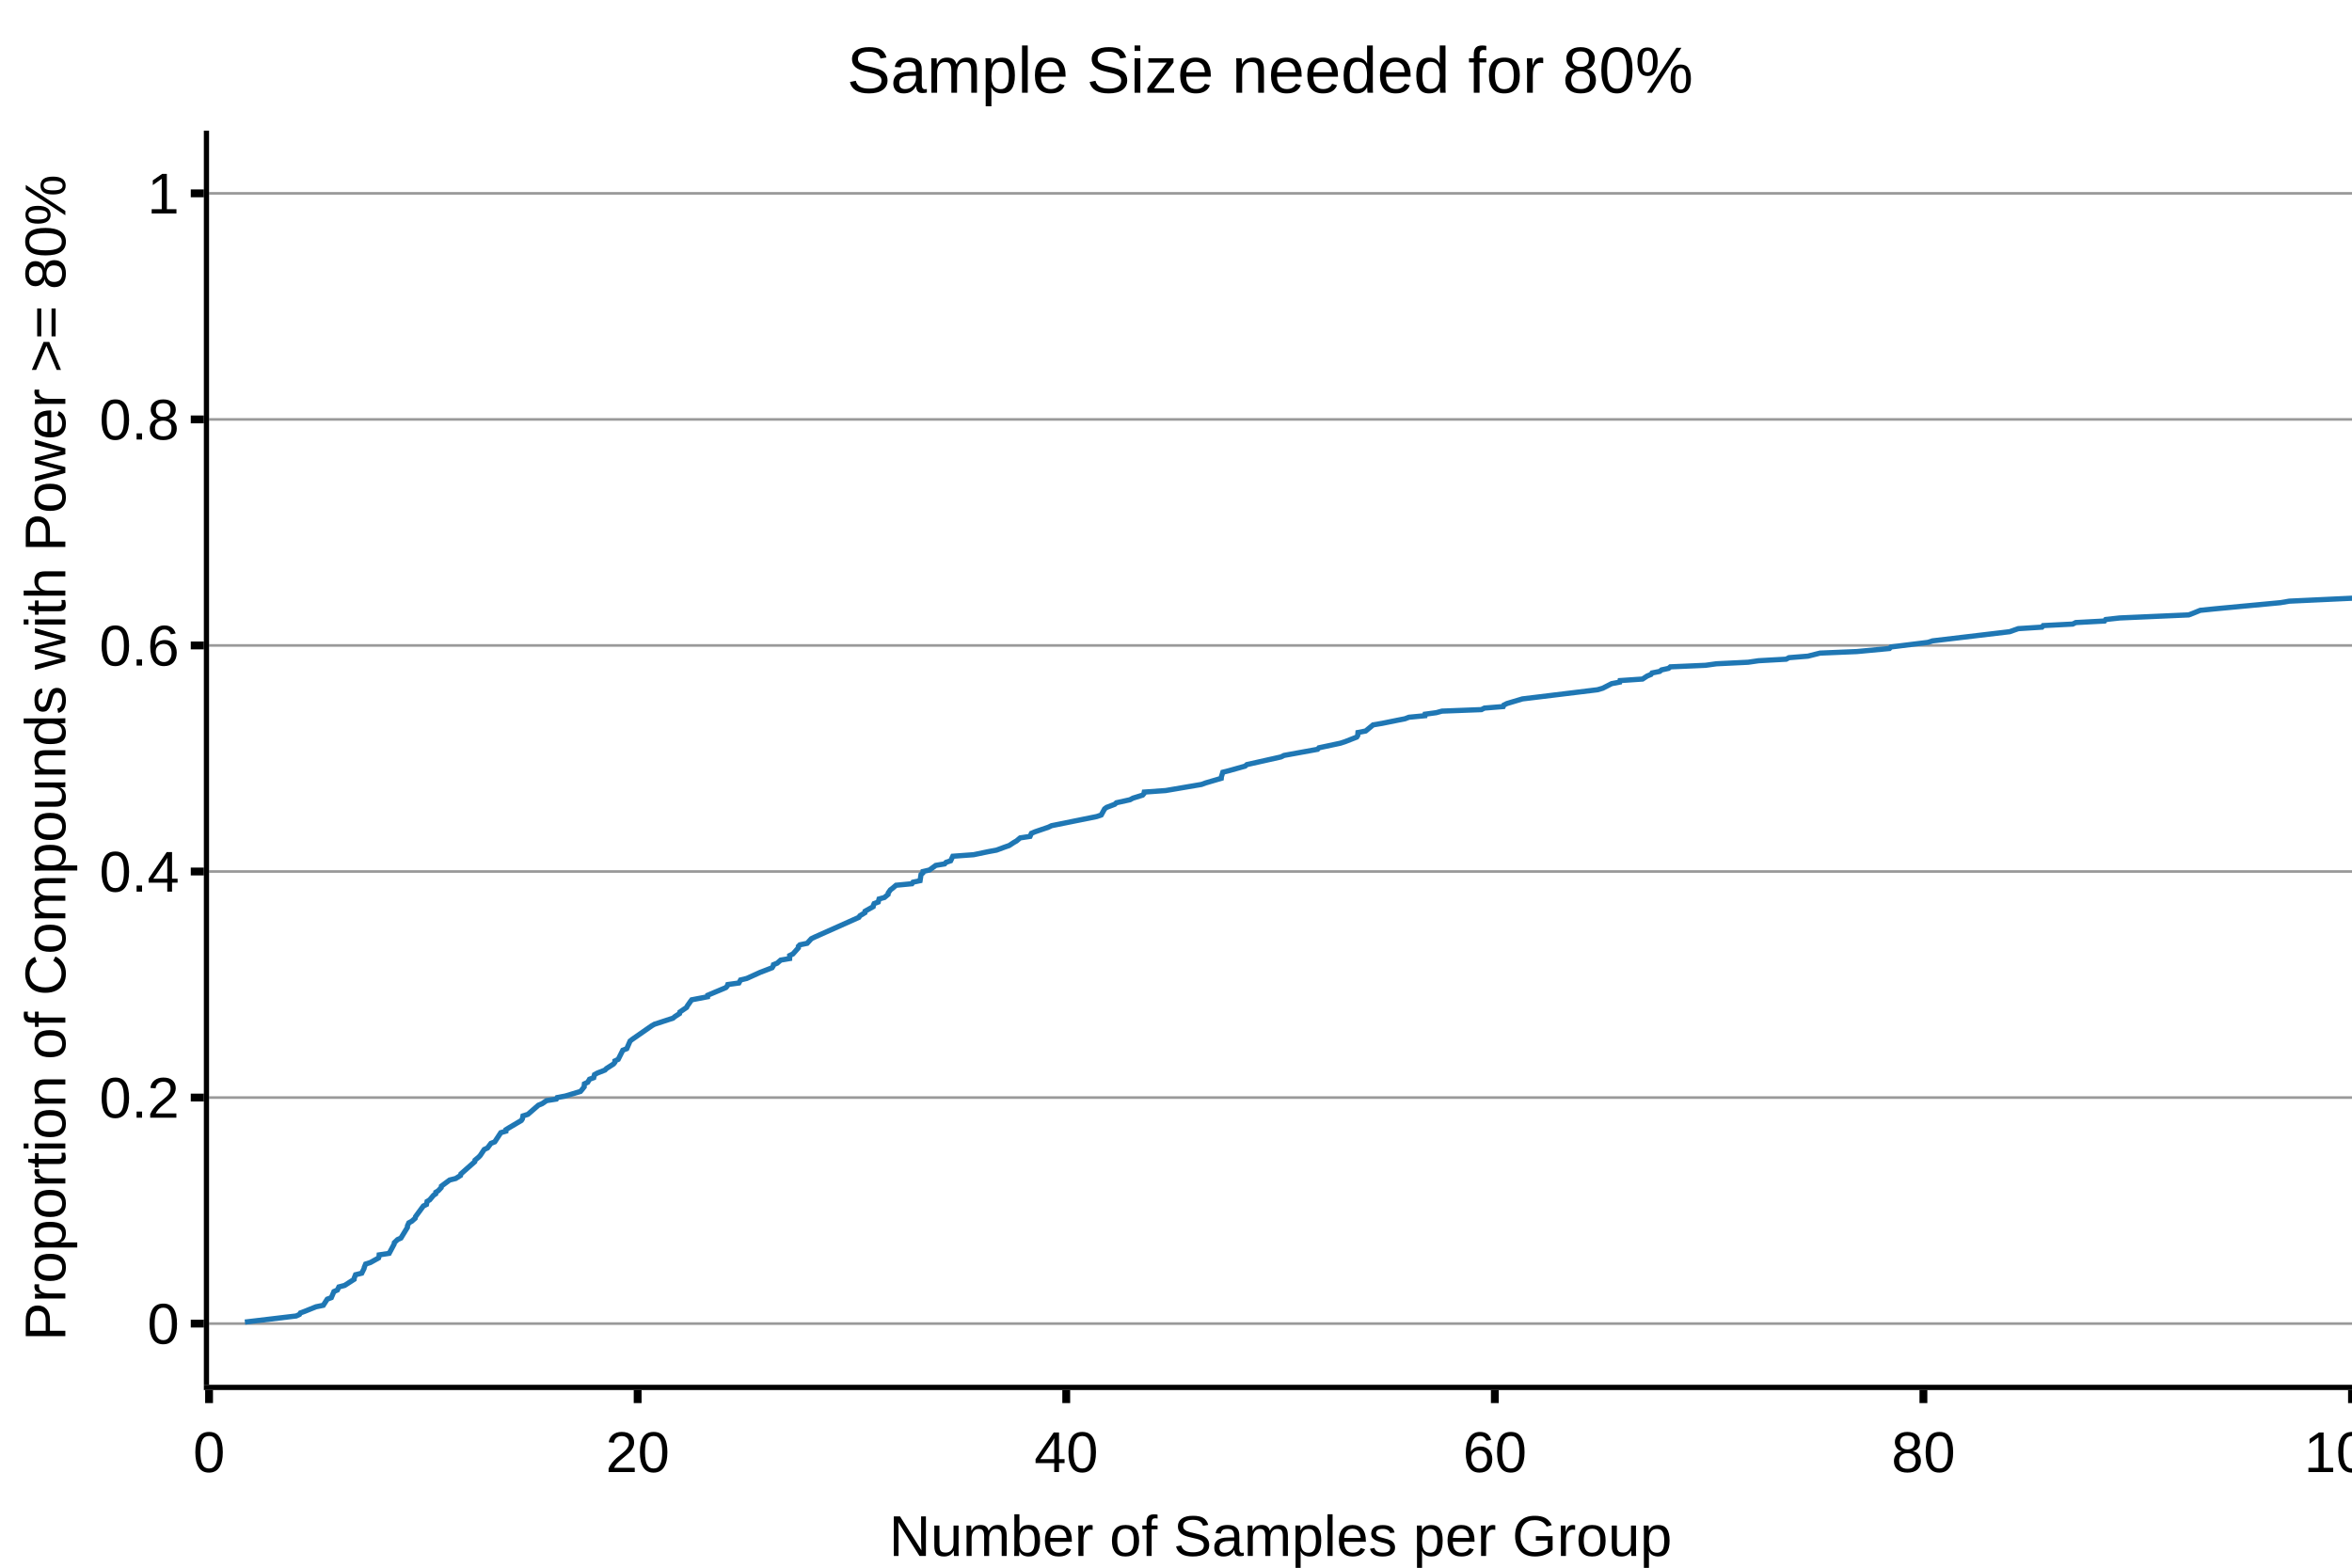
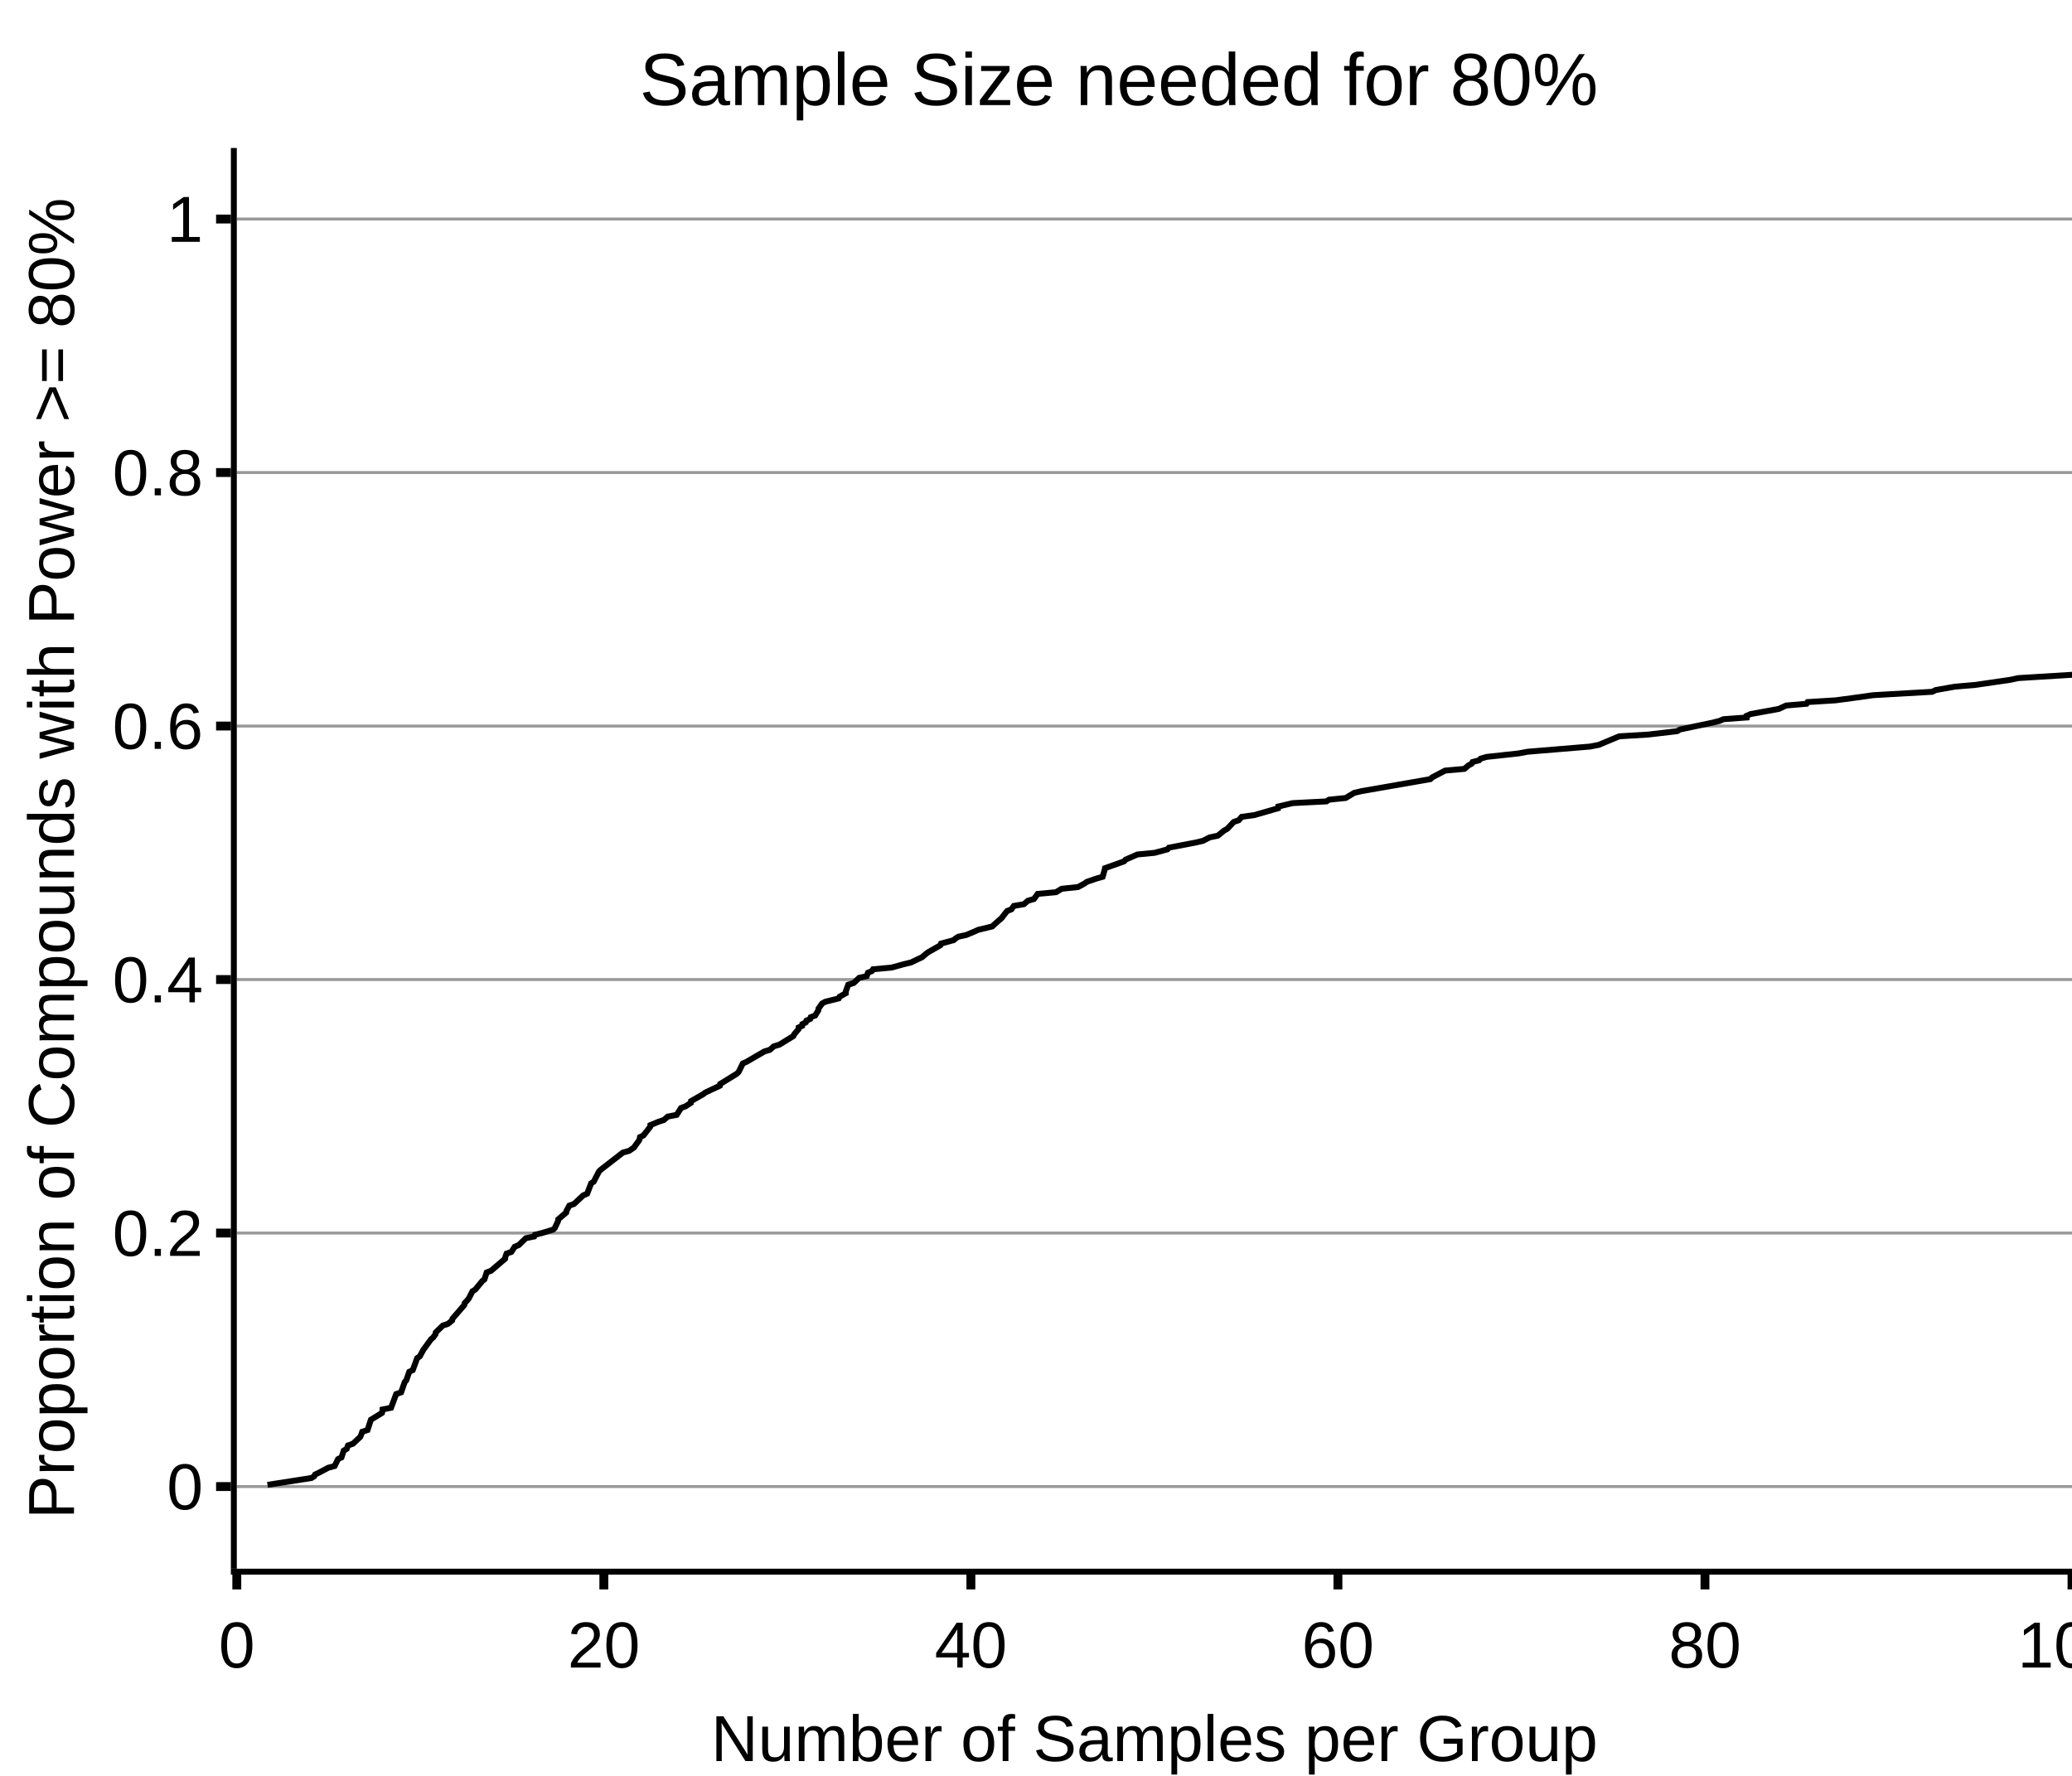
- <svg xmlns="http://www.w3.org/2000/svg" class="main-svg" width="900" height="600" style="" viewBox="0 0 900 600">
-   <rect x="0" y="0" width="900" height="600" style="fill: rgb(255, 255, 255); fill-opacity: 1;" />
-   <defs id="defs-88be37">
+ <svg xmlns="http://www.w3.org/2000/svg" class="main-svg" width="700" height="600" style="" viewBox="0 0 700 600">
+   <rect x="0" y="0" width="700" height="600" style="fill: rgb(255, 255, 255); fill-opacity: 1;" />
+   <defs id="defs-c10e5f">
    <g class="clips">
-       <clipPath id="clip88be37xyplot" class="plotclip">
-         <rect width="820" height="480" />
+       <clipPath id="clipc10e5fxyplot" class="plotclip">
+         <rect width="620" height="480" />
      </clipPath>
-       <clipPath class="axesclip" id="clip88be37x">
-         <rect x="80" y="0" width="820" height="600" />
+       <clipPath class="axesclip" id="clipc10e5fx">
+         <rect x="80" y="0" width="620" height="600" />
      </clipPath>
-       <clipPath class="axesclip" id="clip88be37y">
-         <rect x="0" y="50" width="900" height="480" />
+       <clipPath class="axesclip" id="clipc10e5fy">
+         <rect x="0" y="50" width="700" height="480" />
      </clipPath>
-       <clipPath class="axesclip" id="clip88be37xy">
-         <rect x="80" y="50" width="820" height="480" />
+       <clipPath class="axesclip" id="clipc10e5fxy">
+         <rect x="80" y="50" width="620" height="480" />
      </clipPath>
    </g>
    <g class="gradients" />
  </defs>
  <g class="bglayer" />
  <g class="layer-below">
    <g class="imagelayer" />
    <g class="shapelayer" />
  </g>
  <g class="cartesianlayer">
    <g class="subplot xy">
      <g class="layer-subplot">
        <g class="shapelayer" />
        <g class="imagelayer" />
      </g>
      <g class="gridlayer">
        <g class="x" />
        <g class="y">
-           <path class="ygrid crisp" transform="translate(0,506.58)" d="M80,0h820" style="stroke: rgb(153, 153, 153); stroke-opacity: 1; stroke-width: 1px;" />
-           <path class="ygrid crisp" transform="translate(0,420.07)" d="M80,0h820" style="stroke: rgb(153, 153, 153); stroke-opacity: 1; stroke-width: 1px;" />
-           <path class="ygrid crisp" transform="translate(0,333.55)" d="M80,0h820" style="stroke: rgb(153, 153, 153); stroke-opacity: 1; stroke-width: 1px;" />
-           <path class="ygrid crisp" transform="translate(0,247.03)" d="M80,0h820" style="stroke: rgb(153, 153, 153); stroke-opacity: 1; stroke-width: 1px;" />
-           <path class="ygrid crisp" transform="translate(0,160.52)" d="M80,0h820" style="stroke: rgb(153, 153, 153); stroke-opacity: 1; stroke-width: 1px;" />
-           <path class="ygrid crisp" transform="translate(0,74)" d="M80,0h820" style="stroke: rgb(153, 153, 153); stroke-opacity: 1; stroke-width: 1px;" />
+           <path class="ygrid crisp" transform="translate(0,502.25)" d="M80,0h620" style="stroke: rgb(153, 153, 153); stroke-opacity: 1; stroke-width: 1px;" />
+           <path class="ygrid crisp" transform="translate(0,416.6)" d="M80,0h620" style="stroke: rgb(153, 153, 153); stroke-opacity: 1; stroke-width: 1px;" />
+           <path class="ygrid crisp" transform="translate(0,330.95)" d="M80,0h620" style="stroke: rgb(153, 153, 153); stroke-opacity: 1; stroke-width: 1px;" />
+           <path class="ygrid crisp" transform="translate(0,245.3)" d="M80,0h620" style="stroke: rgb(153, 153, 153); stroke-opacity: 1; stroke-width: 1px;" />
+           <path class="ygrid crisp" transform="translate(0,159.65)" d="M80,0h620" style="stroke: rgb(153, 153, 153); stroke-opacity: 1; stroke-width: 1px;" />
+           <path class="ygrid crisp" transform="translate(0,74)" d="M80,0h620" style="stroke: rgb(153, 153, 153); stroke-opacity: 1; stroke-width: 1px;" />
        </g>
      </g>
      <g class="zerolinelayer" />
      <path class="xlines-below" />
      <path class="ylines-below" />
      <g class="overlines-below" />
      <g class="xaxislayer-below" />
      <g class="yaxislayer-below" />
      <g class="overaxes-below" />
-       <g class="plot" transform="translate(80, 50)" clip-path="url('#clip88be37xyplot')">
+       <g class="plot" transform="translate(80, 50)" clip-path="url('#clipc10e5fxyplot')">
        <g class="scatterlayer mlayer">
-           <g class="trace scatter traceca6683" style="stroke-miterlimit: 2; opacity: 1;">
+           <g class="trace scatter trace83bb63" style="stroke-miterlimit: 2; opacity: 1;">
+             <g class="fills" />
+             <g class="errorbars" />
+             <g class="lines" />
+             <g class="points">
+               <path class="point" transform="translate(0,452.25)" d="M3,0A3,3 0 1,1 0,-3A3,3 0 0,1 3,0Z" style="opacity: 1; stroke-width: 0px; fill: rgb(0, 0, 0); fill-opacity: 0;" />
+             </g>
+             <g class="text" />
+           </g>
+           <g class="trace scatter trace77f80f" style="stroke-miterlimit: 2; opacity: 1;">
            <g class="fills" />
            <g class="errorbars" />
            <g class="lines">
-               <path class="js-line" d="M13.72,456L33.35,453.66L34.59,453.08L34.96,452.49L36.55,451.91L40.91,450.15L43.71,449.57L45.22,447.23L46.78,446.65L47.78,444.31L49.11,443.72L49.67,442.55L51.88,441.97L55.51,439.63L55.58,439.05L56.05,437.88L58.42,437.29L59.29,435.54L59.42,434.96L59.91,433.79L61.74,433.2L64.87,431.45L65.04,430.86L65.09,430.28L68.92,429.69L70.8,426.19L70.9,425.6L72.12,424.43L73.41,423.85L75.9,419.76L75.92,419.17L76.45,418L77.55,417.42L78.87,416.25L79,415.66L82,411.57L83.2,410.99L83.42,409.82L84.41,409.23L85.89,407.48L86.72,406.9L86.77,406.31L87.71,405.73L88.81,404.56L88.9,403.97L92.06,401.63L94.36,401.05L96.23,399.88L96.36,399.3L101.66,394.62L101.76,394.04L103.16,392.87L103.73,392.28L105.29,389.94L106.54,389.36L107.86,387.6L109.32,387.02L111.63,383.51L113.58,382.93L113.62,382.34L114.56,381.76L119.49,378.84L119.88,378.25L120.12,377.08L121.98,376.5L126.03,372.99L127.44,372.41L129.15,371.24L132.88,370.65L133.21,370.07L136.32,369.48L142.11,367.73L142.62,367.14L143.54,365.98L143.56,365.39L143.63,364.81L144.89,364.22L145.59,363.05L147.19,362.47L147.48,361.3L148.55,360.71L151.48,359.55L152.06,358.96L154.78,357.21L155.25,356.62L155.29,356.04L156.56,355.45L158.32,351.95L159.83,351.36L161.1,348.44L161.84,347.85L169.4,342.59L170.42,342.01L177.55,339.67L178.23,339.09L180.03,337.92L180.15,337.33L182.73,335.58L183.01,334.99L184.24,333.24L184.69,332.65L190.76,331.49L190.82,330.9L197.76,327.98L198.27,327.39L198.49,326.81L202.74,326.22L203.37,325.06L205.78,324.47L210.92,322.13L212.46,321.55L215.46,320.38L215.83,319.79L215.97,319.21L217.4,318.63L218.73,317.46L222.15,316.87L222.17,315.7L223.4,315.12L225.49,312.78L225.51,312.19L226.09,311.61L228.86,311.03L230.46,309.27L231.65,308.69L248.67,301.09L249.03,300.5L250.95,299.33L251.02,298.75L254.13,297L254.24,296.41L254.49,295.83L256.06,295.24L256.37,294.07L258.43,293.49L259.83,292.32L259.9,291.73L260.72,290.57L261.51,289.98L262.88,288.81L268.96,288.23L269.36,287.64L272.07,287.06L272.43,284.72L273.11,284.14L273.19,283.55L275.66,282.97L278.08,281.21L281.46,280.63L282.02,280.04L283.76,279.46L284.6,277.71L292.56,277.12L298.18,275.95L301.31,275.37L304.46,274.2L306.16,273.61L307.94,272.44L308.97,271.86L310.36,270.69L314.15,270.11L314.67,268.94L316.05,268.35L321.16,266.6L322.39,266.01L339.69,262.51L341.39,261.92L342.68,259.58L343.47,259L346.55,257.83L347.19,257.24L352.41,256.08L353.47,255.49L357.23,254.32L357.73,253.74L357.85,253.15L366.04,252.57L379.75,250.23L381.33,249.65L387.32,247.89L387.37,247.31L387.91,245.55L390.24,244.97L396.45,243.22L397.12,242.63L410.14,239.71L411.34,239.12L424.19,236.78L424.69,236.2L432.88,234.45L434.69,233.86L439.15,232.11L439.53,231.52L439.63,230.35L442.59,229.77L445.43,227.43L448.87,226.85L454.64,225.68L457.63,225.09L459.13,224.51L465.26,223.92L465.34,223.34L469.61,222.76L471.76,222.17L486.87,221.59L488.04,221L495.21,220.42L495.47,219.83L496.67,219.25L502.56,217.49L507.36,216.91L531.28,213.99L533.29,213.4L536.71,211.65L539.79,211.06L539.92,210.48L548.53,209.89L550.31,208.73L551.75,208.14L552.16,207.56L555.09,206.97L555.8,206.39L558.49,205.8L559.16,205.22L572.65,204.63L576.78,204.05L588.94,203.46L592.93,202.88L603.49,202.29L604.56,201.71L611.8,201.13L616.43,199.96L630.52,199.37L643.02,198.2L643.57,197.62L657.71,195.86L659.49,195.28L689.01,191.77L690.64,191.19L692.32,190.6L701.37,190.02L701.85,189.43L713.13,188.85L714.3,188.27L725.3,187.68L725.76,187.1L731.1,186.51L757.53,185.34L759.07,184.76L761.94,183.59L767.71,183L792.52,180.67L796.03,180.08L833.48,178.33L841.45,177.74L856.93,175.4L866.28,174.82L886.35,173.07L900.33,172.48L908.08,171.31L920.92,170.73L958.06,167.81L958.71,167.22L974.54,164.3L983.55,163.71L1109.97,156.11L1118.4,155.53L1308.5,147.35L1355.48,146.76L1460.08,137.41L1479.21,136.82L1550.34,133.9L1618.46,133.32L13863.91,64.34L14763.04,63.75L17220,63.015L17220,24" style="vector-effect: non-scaling-stroke; fill: none; stroke: rgb(31, 119, 180); stroke-opacity: 1; stroke-width: 2px; opacity: 1;" />
+               <path class="js-line" d="M10.37,451.67L25.22,449.36L26.15,448.78L26.43,448.2L27.63,447.62L30.93,445.88L33.05,445.31L34.19,442.99L35.37,442.41L36.13,440.1L37.13,439.52L37.56,438.36L39.23,437.78L41.7,435.47L41.97,434.89L42.38,433.73L44.17,433.15L45.11,430.26L45.3,429.68L49.05,427.37L49.18,426.79L49.22,426.21L52.11,425.63L53.84,421L55.51,420.42L56.73,416.95L57.25,416.37L58.26,413.48L59.45,412.9L60.94,408.85L61.82,408.27L63.07,405.95L63.52,405.37L65.61,402.48L66.32,401.9L67.15,400.74L67.22,400.17L69.61,397.85L71.35,397.27L72.76,396.11L72.86,395.54L76.86,390.91L76.94,390.33L78,389.17L78.43,388.59L79.61,386.28L80.56,385.7L82.95,382.8L83.67,382.23L84.41,379.91L85.91,379.33L90.64,375.28L90.72,374.7L91.13,373.54L92.76,372.97L93.89,371.23L95.26,370.65L97.65,368.34L100.47,367.76L100.72,367.18L103.07,366.6L106.87,365.44L107.45,364.86L108.54,362.55L108.6,361.97L111.29,359.66L111.39,359.08L112.32,357.34L113.94,356.76L117.03,353.87L118.37,353.29L119.7,349.82L120.58,349.24L122.37,345.77L122.98,345.19L130.44,339.4L132.56,338.82L134.24,337.66L134.59,337.09L135.88,335.35L136.12,334.77L136.21,334.19L137.39,333.61L139.64,330.72L139.71,330.14L142.51,328.98L144.28,328.4L145.59,327.25L148.6,326.67L150.08,324.35L151.62,323.77L153.39,322.62L153.45,322.04L157.51,319.72L158.24,319.15L163.19,316.83L163.29,316.25L168.91,312.78L169.53,312.2L170.95,309.31L172.23,308.73L178.22,305.26L180.11,304.68L181.4,303.52L183.32,302.94L188.02,300.05L188.29,299.47L189.28,298.31L189.75,297.73L189.8,297.15L191.01,296.58L191.08,296L192.23,295.42L192.42,294.84L193.71,294.26L193.89,293.68L195.4,293.1L196.45,291.37L196.51,290.79L197.73,289.05L198.76,288.47L203.36,287.32L203.66,286.74L205.73,285.58L205.73,285L206.56,282.69L208.42,282.11L210.26,280.37L212.81,279.79L213.23,278.64L214.58,278.06L214.96,277.48L221.2,276.9L225.45,275.74L227.82,275.16L230.2,274.01L231.49,273.43L232.83,272.27L233.61,271.69L237.69,269.38L237.92,268.8L242.19,267.64L242.83,267.06L243.76,266.48L246.41,265.9L249.18,264.75L250.43,264.17L255.21,263.01L255.83,262.43L258.44,260.12L258.85,259.54L260.24,257.8L261.7,257.22L262.51,256.07L265.92,255.49L267.26,254.33L269.3,253.75L270.57,252.01L276.76,251.44L278.68,250.28L284.2,249.7L286.33,248.54L287.13,247.96L290.47,246.81L292.52,246.23L293.18,243.91L293.3,243.33L299.75,241.02L300.27,240.44L304.24,238.7L310.1,238.13L314.4,236.97L314.91,236.39L324.02,234.65L326.43,234.07L328.67,232.92L331.44,232.34L333.57,230.6L334.64,230.02L336.79,227.71L338.48,227.13L339.5,225.97L343.76,225.39L351.78,223.08L351.84,222.5L356.7,221.34L368.12,220.76L369.01,220.18L374.62,219.61L377.51,217.87L379.98,217.29L403.22,213.24L403.82,212.66L408.23,210.35L414.74,209.77L416.09,208.61L417.18,208.03L417.49,207.45L419.7,206.87L420.24,206.3L422.28,205.72L432.98,204.56L436.1,203.98L457.11,202.24L460.1,201.67L467.04,198.77L476.74,198.19L486.6,197.04L487.58,196.46L498.64,194.14L500.95,193.56L502.23,192.99L510.07,192.41L510.1,191.83L511.44,191.25L520.96,189.51L522.19,188.93L523.46,188.36L530.3,187.78L530.67,187.2L540.08,186.62L548.75,185.46L552.78,184.88L572.77,183.73L573.93,183.15L580.47,181.99L587.32,181.41L599.22,179.67L601.88,179.1L630.19,177.36L636.22,176.78L647.92,174.47L655,173.89L670.17,172.15L680.74,171.57L686.6,170.42L695.24,169.84L696.31,169.26L707.95,168.68L726.8,165.79L729.23,165.21L736.84,163.47L742.65,162.89L748.85,161.73L765.93,161.16L769.67,159.42L772.1,158.84L887.45,150.74L891.54,150.16L911.64,148.42L917.53,147.85L1086.78,137.43L1099.05,136.85L3666.92,92.87L3871.39,92.29L13020,92.287L13020,24" style="vector-effect: non-scaling-stroke; fill: none; stroke: rgb(0, 0, 0); stroke-opacity: 1; stroke-width: 2px; opacity: 1;" />
            </g>
            <g class="points" />
            <g class="text" />
          </g>
        </g>
      </g>
      <g class="overplot" />
-       <path class="xlines-above crisp" d="M78,531H900" style="fill: none; stroke-width: 2px; stroke: rgb(0, 0, 0); stroke-opacity: 1;" />
+       <path class="xlines-above crisp" d="M78,531H700" style="fill: none; stroke-width: 2px; stroke: rgb(0, 0, 0); stroke-opacity: 1;" />
      <path class="ylines-above crisp" d="M79,50V530" style="fill: none; stroke-width: 2px; stroke: rgb(0, 0, 0); stroke-opacity: 1;" />
      <g class="overlines-above" />
      <g class="xaxislayer-above">
        <path class="xtick ticks crisp" d="M0,532v5" transform="translate(80,0)" style="stroke: rgb(0, 0, 0); stroke-opacity: 1; stroke-width: 3px;" />
-         <path class="xtick ticks crisp" d="M0,532v5" transform="translate(244,0)" style="stroke: rgb(0, 0, 0); stroke-opacity: 1; stroke-width: 3px;" />
-         <path class="xtick ticks crisp" d="M0,532v5" transform="translate(408,0)" style="stroke: rgb(0, 0, 0); stroke-opacity: 1; stroke-width: 3px;" />
-         <path class="xtick ticks crisp" d="M0,532v5" transform="translate(572,0)" style="stroke: rgb(0, 0, 0); stroke-opacity: 1; stroke-width: 3px;" />
-         <path class="xtick ticks crisp" d="M0,532v5" transform="translate(736,0)" style="stroke: rgb(0, 0, 0); stroke-opacity: 1; stroke-width: 3px;" />
-         <path class="xtick ticks crisp" d="M0,532v5" transform="translate(900,0)" style="stroke: rgb(0, 0, 0); stroke-opacity: 1; stroke-width: 3px;" />
+         <path class="xtick ticks crisp" d="M0,532v5" transform="translate(204,0)" style="stroke: rgb(0, 0, 0); stroke-opacity: 1; stroke-width: 3px;" />
+         <path class="xtick ticks crisp" d="M0,532v5" transform="translate(328,0)" style="stroke: rgb(0, 0, 0); stroke-opacity: 1; stroke-width: 3px;" />
+         <path class="xtick ticks crisp" d="M0,532v5" transform="translate(452,0)" style="stroke: rgb(0, 0, 0); stroke-opacity: 1; stroke-width: 3px;" />
+         <path class="xtick ticks crisp" d="M0,532v5" transform="translate(576,0)" style="stroke: rgb(0, 0, 0); stroke-opacity: 1; stroke-width: 3px;" />
+         <path class="xtick ticks crisp" d="M0,532v5" transform="translate(700,0)" style="stroke: rgb(0, 0, 0); stroke-opacity: 1; stroke-width: 3px;" />
        <g class="xtick">
          <text text-anchor="middle" x="0" y="563.4" transform="translate(80,0)" style="font-family: Arial; font-size: 22px; fill: rgb(0, 0, 0); fill-opacity: 1; white-space: pre;">0</text>
        </g>
        <g class="xtick">
-           <text text-anchor="middle" x="0" y="563.4" transform="translate(244,0)" style="font-family: Arial; font-size: 22px; fill: rgb(0, 0, 0); fill-opacity: 1; white-space: pre;">20</text>
+           <text text-anchor="middle" x="0" y="563.4" transform="translate(204,0)" style="font-family: Arial; font-size: 22px; fill: rgb(0, 0, 0); fill-opacity: 1; white-space: pre;">20</text>
        </g>
        <g class="xtick">
-           <text text-anchor="middle" x="0" y="563.4" transform="translate(408,0)" style="font-family: Arial; font-size: 22px; fill: rgb(0, 0, 0); fill-opacity: 1; white-space: pre;">40</text>
+           <text text-anchor="middle" x="0" y="563.4" transform="translate(328,0)" style="font-family: Arial; font-size: 22px; fill: rgb(0, 0, 0); fill-opacity: 1; white-space: pre;">40</text>
        </g>
        <g class="xtick">
-           <text text-anchor="middle" x="0" y="563.4" transform="translate(572,0)" style="font-family: Arial; font-size: 22px; fill: rgb(0, 0, 0); fill-opacity: 1; white-space: pre;">60</text>
+           <text text-anchor="middle" x="0" y="563.4" transform="translate(452,0)" style="font-family: Arial; font-size: 22px; fill: rgb(0, 0, 0); fill-opacity: 1; white-space: pre;">60</text>
        </g>
        <g class="xtick">
-           <text text-anchor="middle" x="0" y="563.4" transform="translate(736,0)" style="font-family: Arial; font-size: 22px; fill: rgb(0, 0, 0); fill-opacity: 1; white-space: pre;">80</text>
+           <text text-anchor="middle" x="0" y="563.4" transform="translate(576,0)" style="font-family: Arial; font-size: 22px; fill: rgb(0, 0, 0); fill-opacity: 1; white-space: pre;">80</text>
        </g>
        <g class="xtick">
-           <text text-anchor="middle" x="0" y="563.4" transform="translate(900,0)" style="font-family: Arial; font-size: 22px; fill: rgb(0, 0, 0); fill-opacity: 1; white-space: pre;">100</text>
+           <text text-anchor="middle" x="0" y="563.4" transform="translate(700,0)" style="font-family: Arial; font-size: 22px; fill: rgb(0, 0, 0); fill-opacity: 1; white-space: pre;">100</text>
        </g>
      </g>
      <g class="yaxislayer-above">
-         <path class="ytick ticks crisp" d="M78,0h-5" transform="translate(0,506.58)" style="stroke: rgb(0, 0, 0); stroke-opacity: 1; stroke-width: 3px;" />
-         <path class="ytick ticks crisp" d="M78,0h-5" transform="translate(0,420.07)" style="stroke: rgb(0, 0, 0); stroke-opacity: 1; stroke-width: 3px;" />
-         <path class="ytick ticks crisp" d="M78,0h-5" transform="translate(0,333.55)" style="stroke: rgb(0, 0, 0); stroke-opacity: 1; stroke-width: 3px;" />
-         <path class="ytick ticks crisp" d="M78,0h-5" transform="translate(0,247.03)" style="stroke: rgb(0, 0, 0); stroke-opacity: 1; stroke-width: 3px;" />
-         <path class="ytick ticks crisp" d="M78,0h-5" transform="translate(0,160.52)" style="stroke: rgb(0, 0, 0); stroke-opacity: 1; stroke-width: 3px;" />
+         <path class="ytick ticks crisp" d="M78,0h-5" transform="translate(0,502.25)" style="stroke: rgb(0, 0, 0); stroke-opacity: 1; stroke-width: 3px;" />
+         <path class="ytick ticks crisp" d="M78,0h-5" transform="translate(0,416.6)" style="stroke: rgb(0, 0, 0); stroke-opacity: 1; stroke-width: 3px;" />
+         <path class="ytick ticks crisp" d="M78,0h-5" transform="translate(0,330.95)" style="stroke: rgb(0, 0, 0); stroke-opacity: 1; stroke-width: 3px;" />
+         <path class="ytick ticks crisp" d="M78,0h-5" transform="translate(0,245.3)" style="stroke: rgb(0, 0, 0); stroke-opacity: 1; stroke-width: 3px;" />
+         <path class="ytick ticks crisp" d="M78,0h-5" transform="translate(0,159.65)" style="stroke: rgb(0, 0, 0); stroke-opacity: 1; stroke-width: 3px;" />
        <path class="ytick ticks crisp" d="M78,0h-5" transform="translate(0,74)" style="stroke: rgb(0, 0, 0); stroke-opacity: 1; stroke-width: 3px;" />
        <g class="ytick">
-           <text text-anchor="end" x="68.6" y="7.7" transform="translate(0,506.58)" style="font-family: Arial; font-size: 22px; fill: rgb(0, 0, 0); fill-opacity: 1; white-space: pre;">0</text>
+           <text text-anchor="end" x="68.6" y="7.7" transform="translate(0,502.25)" style="font-family: Arial; font-size: 22px; fill: rgb(0, 0, 0); fill-opacity: 1; white-space: pre;">0</text>
        </g>
        <g class="ytick">
-           <text text-anchor="end" x="68.6" y="7.7" transform="translate(0,420.07)" style="font-family: Arial; font-size: 22px; fill: rgb(0, 0, 0); fill-opacity: 1; white-space: pre;">0.2</text>
+           <text text-anchor="end" x="68.6" y="7.7" transform="translate(0,416.6)" style="font-family: Arial; font-size: 22px; fill: rgb(0, 0, 0); fill-opacity: 1; white-space: pre;">0.2</text>
        </g>
        <g class="ytick">
-           <text text-anchor="end" x="68.6" y="7.7" transform="translate(0,333.55)" style="font-family: Arial; font-size: 22px; fill: rgb(0, 0, 0); fill-opacity: 1; white-space: pre;">0.4</text>
+           <text text-anchor="end" x="68.6" y="7.7" transform="translate(0,330.95)" style="font-family: Arial; font-size: 22px; fill: rgb(0, 0, 0); fill-opacity: 1; white-space: pre;">0.4</text>
        </g>
        <g class="ytick">
-           <text text-anchor="end" x="68.6" y="7.7" transform="translate(0,247.03)" style="font-family: Arial; font-size: 22px; fill: rgb(0, 0, 0); fill-opacity: 1; white-space: pre;">0.6</text>
+           <text text-anchor="end" x="68.6" y="7.7" transform="translate(0,245.3)" style="font-family: Arial; font-size: 22px; fill: rgb(0, 0, 0); fill-opacity: 1; white-space: pre;">0.6</text>
        </g>
        <g class="ytick">
-           <text text-anchor="end" x="68.6" y="7.7" transform="translate(0,160.52)" style="font-family: Arial; font-size: 22px; fill: rgb(0, 0, 0); fill-opacity: 1; white-space: pre;">0.8</text>
+           <text text-anchor="end" x="68.6" y="7.7" transform="translate(0,159.65)" style="font-family: Arial; font-size: 22px; fill: rgb(0, 0, 0); fill-opacity: 1; white-space: pre;">0.8</text>
        </g>
        <g class="ytick">
          <text text-anchor="end" x="68.6" y="7.7" transform="translate(0,74)" style="font-family: Arial; font-size: 22px; fill: rgb(0, 0, 0); fill-opacity: 1; white-space: pre;">1</text>
        </g>
      </g>
      <g class="overaxes-above" />
    </g>
  </g>
  <g class="polarlayer" />
  <g class="ternarylayer" />
  <g class="geolayer" />
  <g class="funnelarealayer" />
  <g class="pielayer" />
  <g class="sunburstlayer" />
  <g class="glimages" />
-   <defs id="topdefs-88be37">
+   <defs id="topdefs-c10e5f">
    <g class="clips" />
  </defs>
  <g class="layer-above">
    <g class="imagelayer" />
    <g class="shapelayer" />
  </g>
  <g class="infolayer">
    <g class="g-gtitle">
-       <text class="gtitle" x="486" y="18" text-anchor="middle" dy="0.7em" style="font-family: Arial; font-size: 25px; fill: rgb(0, 0, 0); opacity: 1; font-weight: normal; white-space: pre;">Sample Size needed for 80%</text>
+       <text class="gtitle" x="378" y="18" text-anchor="middle" dy="0.7em" style="font-family: Arial; font-size: 25px; fill: rgb(0, 0, 0); opacity: 1; font-weight: normal; white-space: pre;">Sample Size needed for 80%</text>
    </g>
-     <g class="g-xtitle" transform="translate(0,-11.5)">
-       <text class="xtitle" x="490" y="607" text-anchor="middle" style="font-family: Arial; font-size: 22px; fill: rgb(0, 0, 0); opacity: 1; font-weight: normal; white-space: pre;">Number of Samples per Group</text>
+     <g class="g-xtitle" transform="translate(0,-12)">
+       <text class="xtitle" x="390" y="607" text-anchor="middle" style="font-family: Arial; font-size: 22px; fill: rgb(0, 0, 0); opacity: 1; font-weight: normal; white-space: pre;">Number of Samples per Group</text>
    </g>
    <g class="g-ytitle">
      <text class="ytitle" transform="rotate(-90,25,290)" x="25" y="290" text-anchor="middle" style="font-family: Arial; font-size: 22px; fill: rgb(0, 0, 0); opacity: 1; font-weight: normal; white-space: pre;">Proportion of Compounds with Power &gt;= 80%</text>
    </g>
  </g>
</svg>
